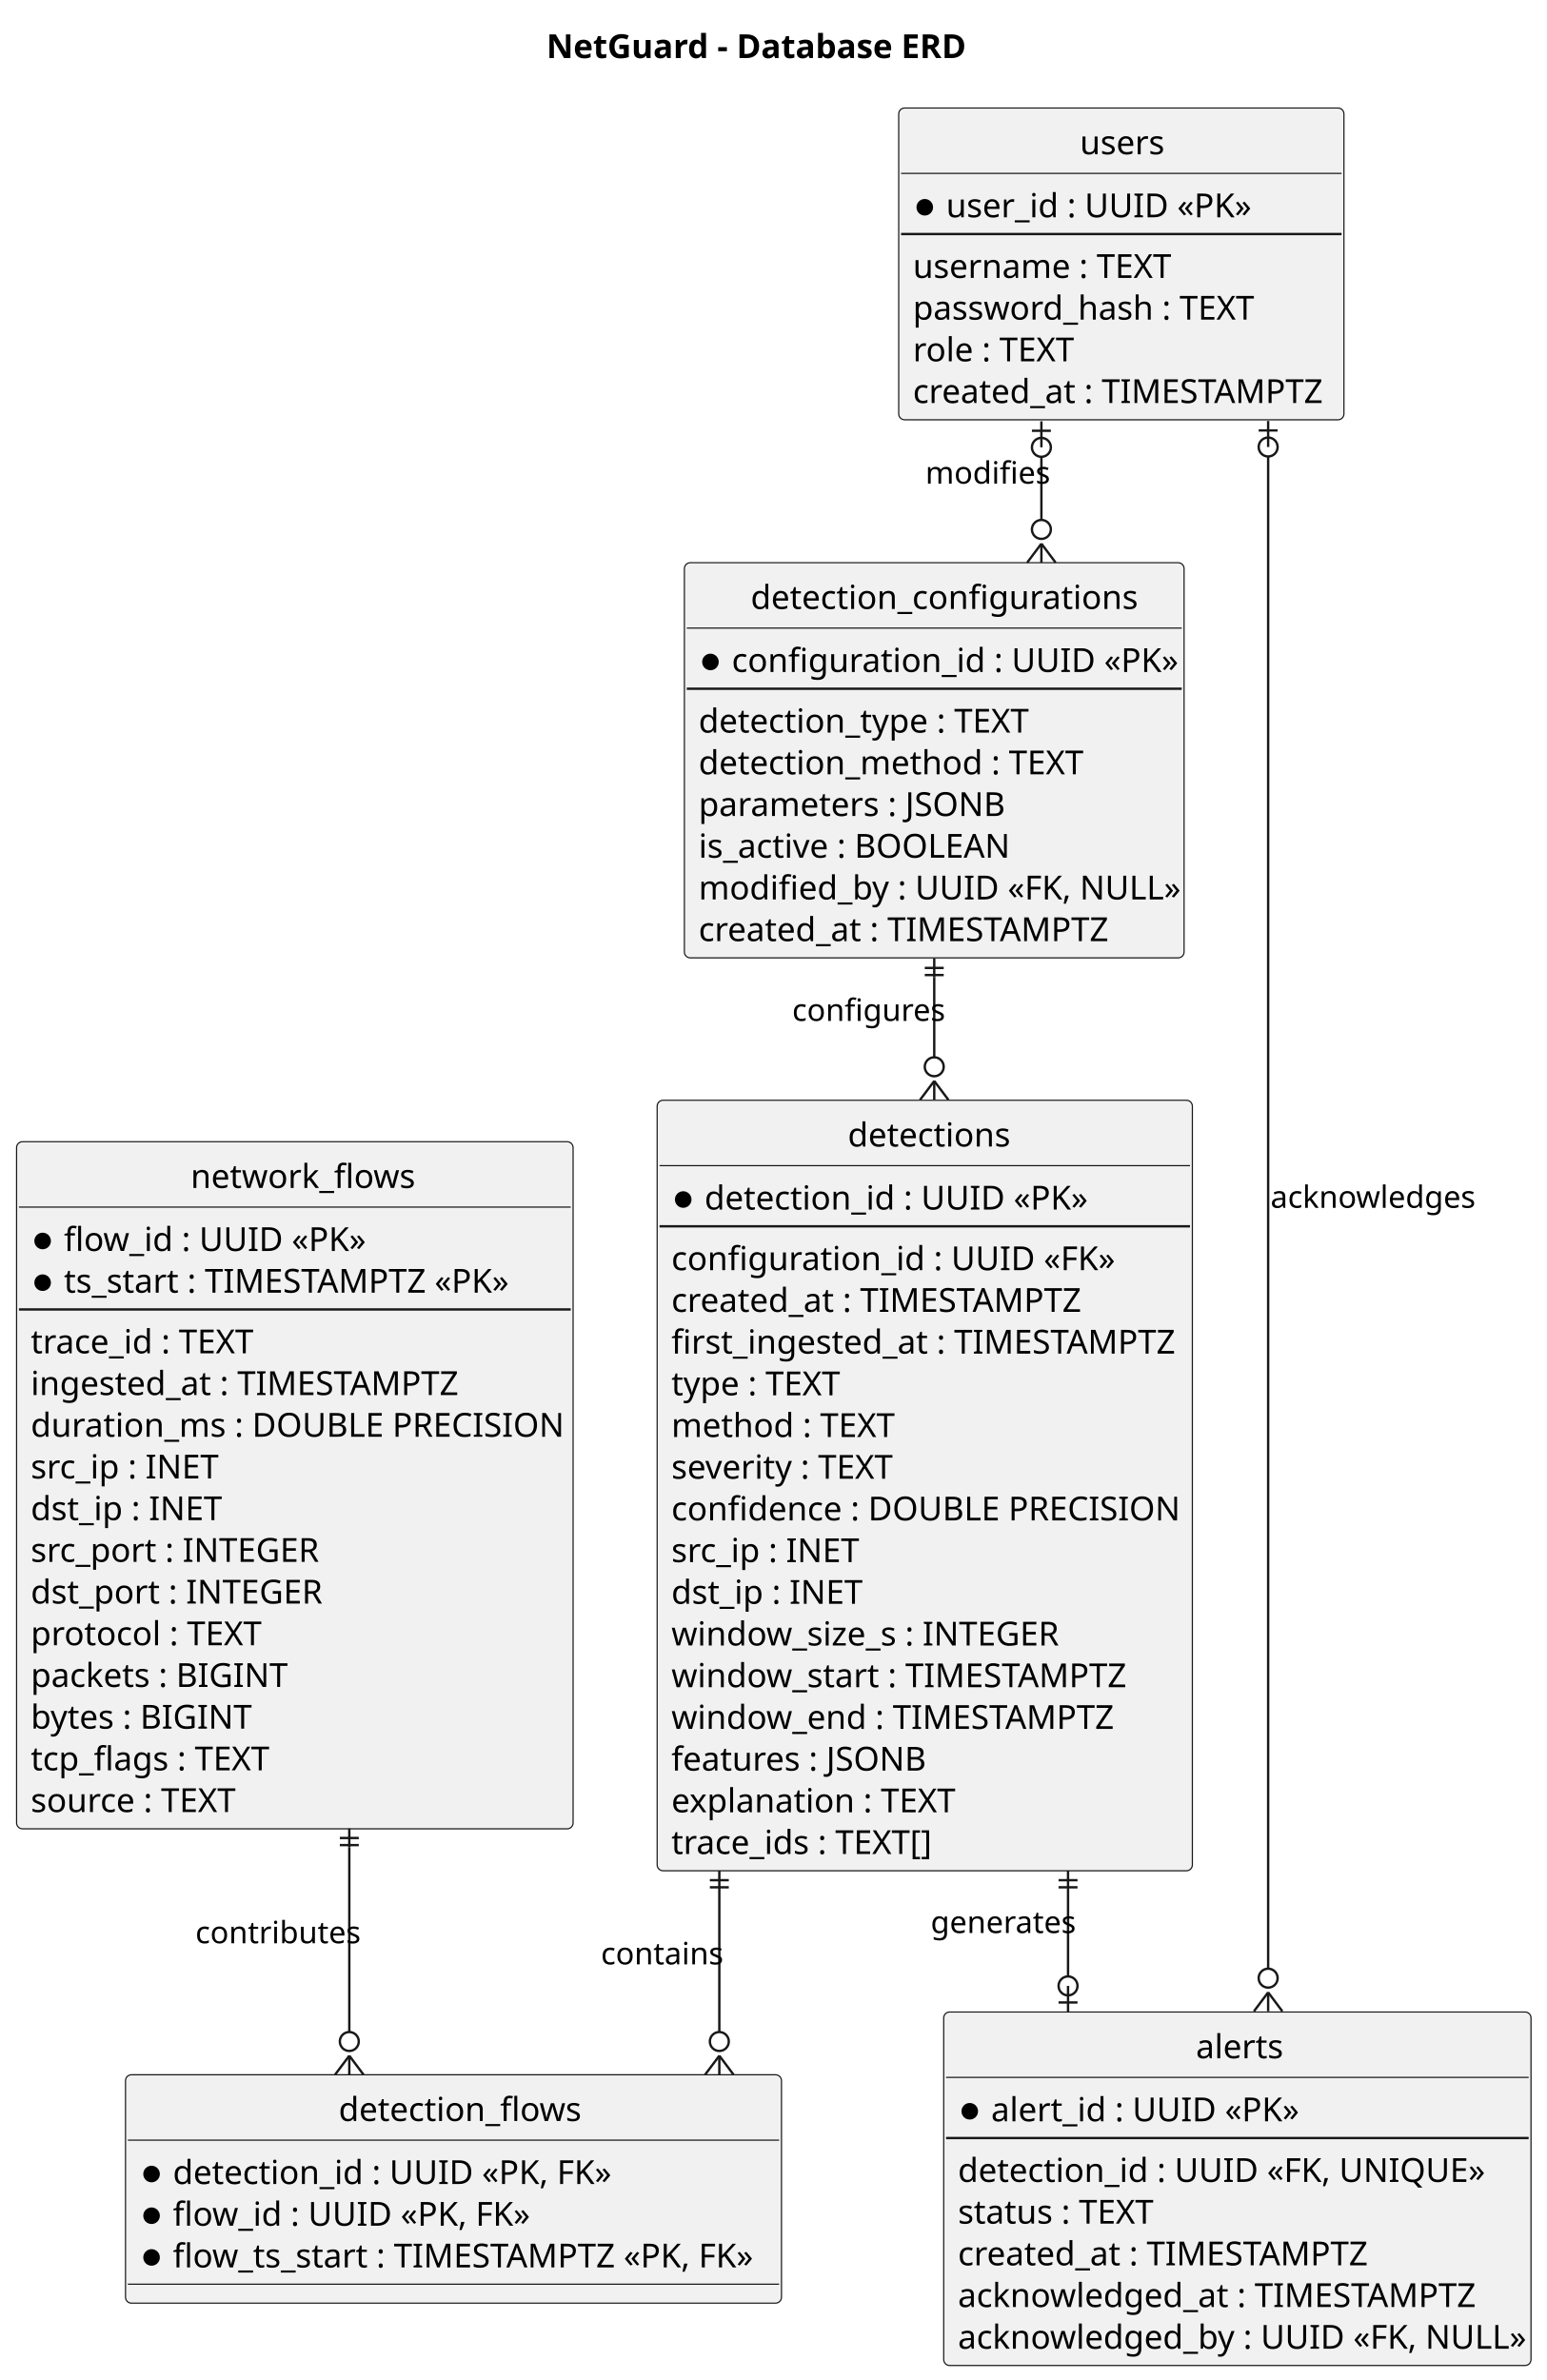
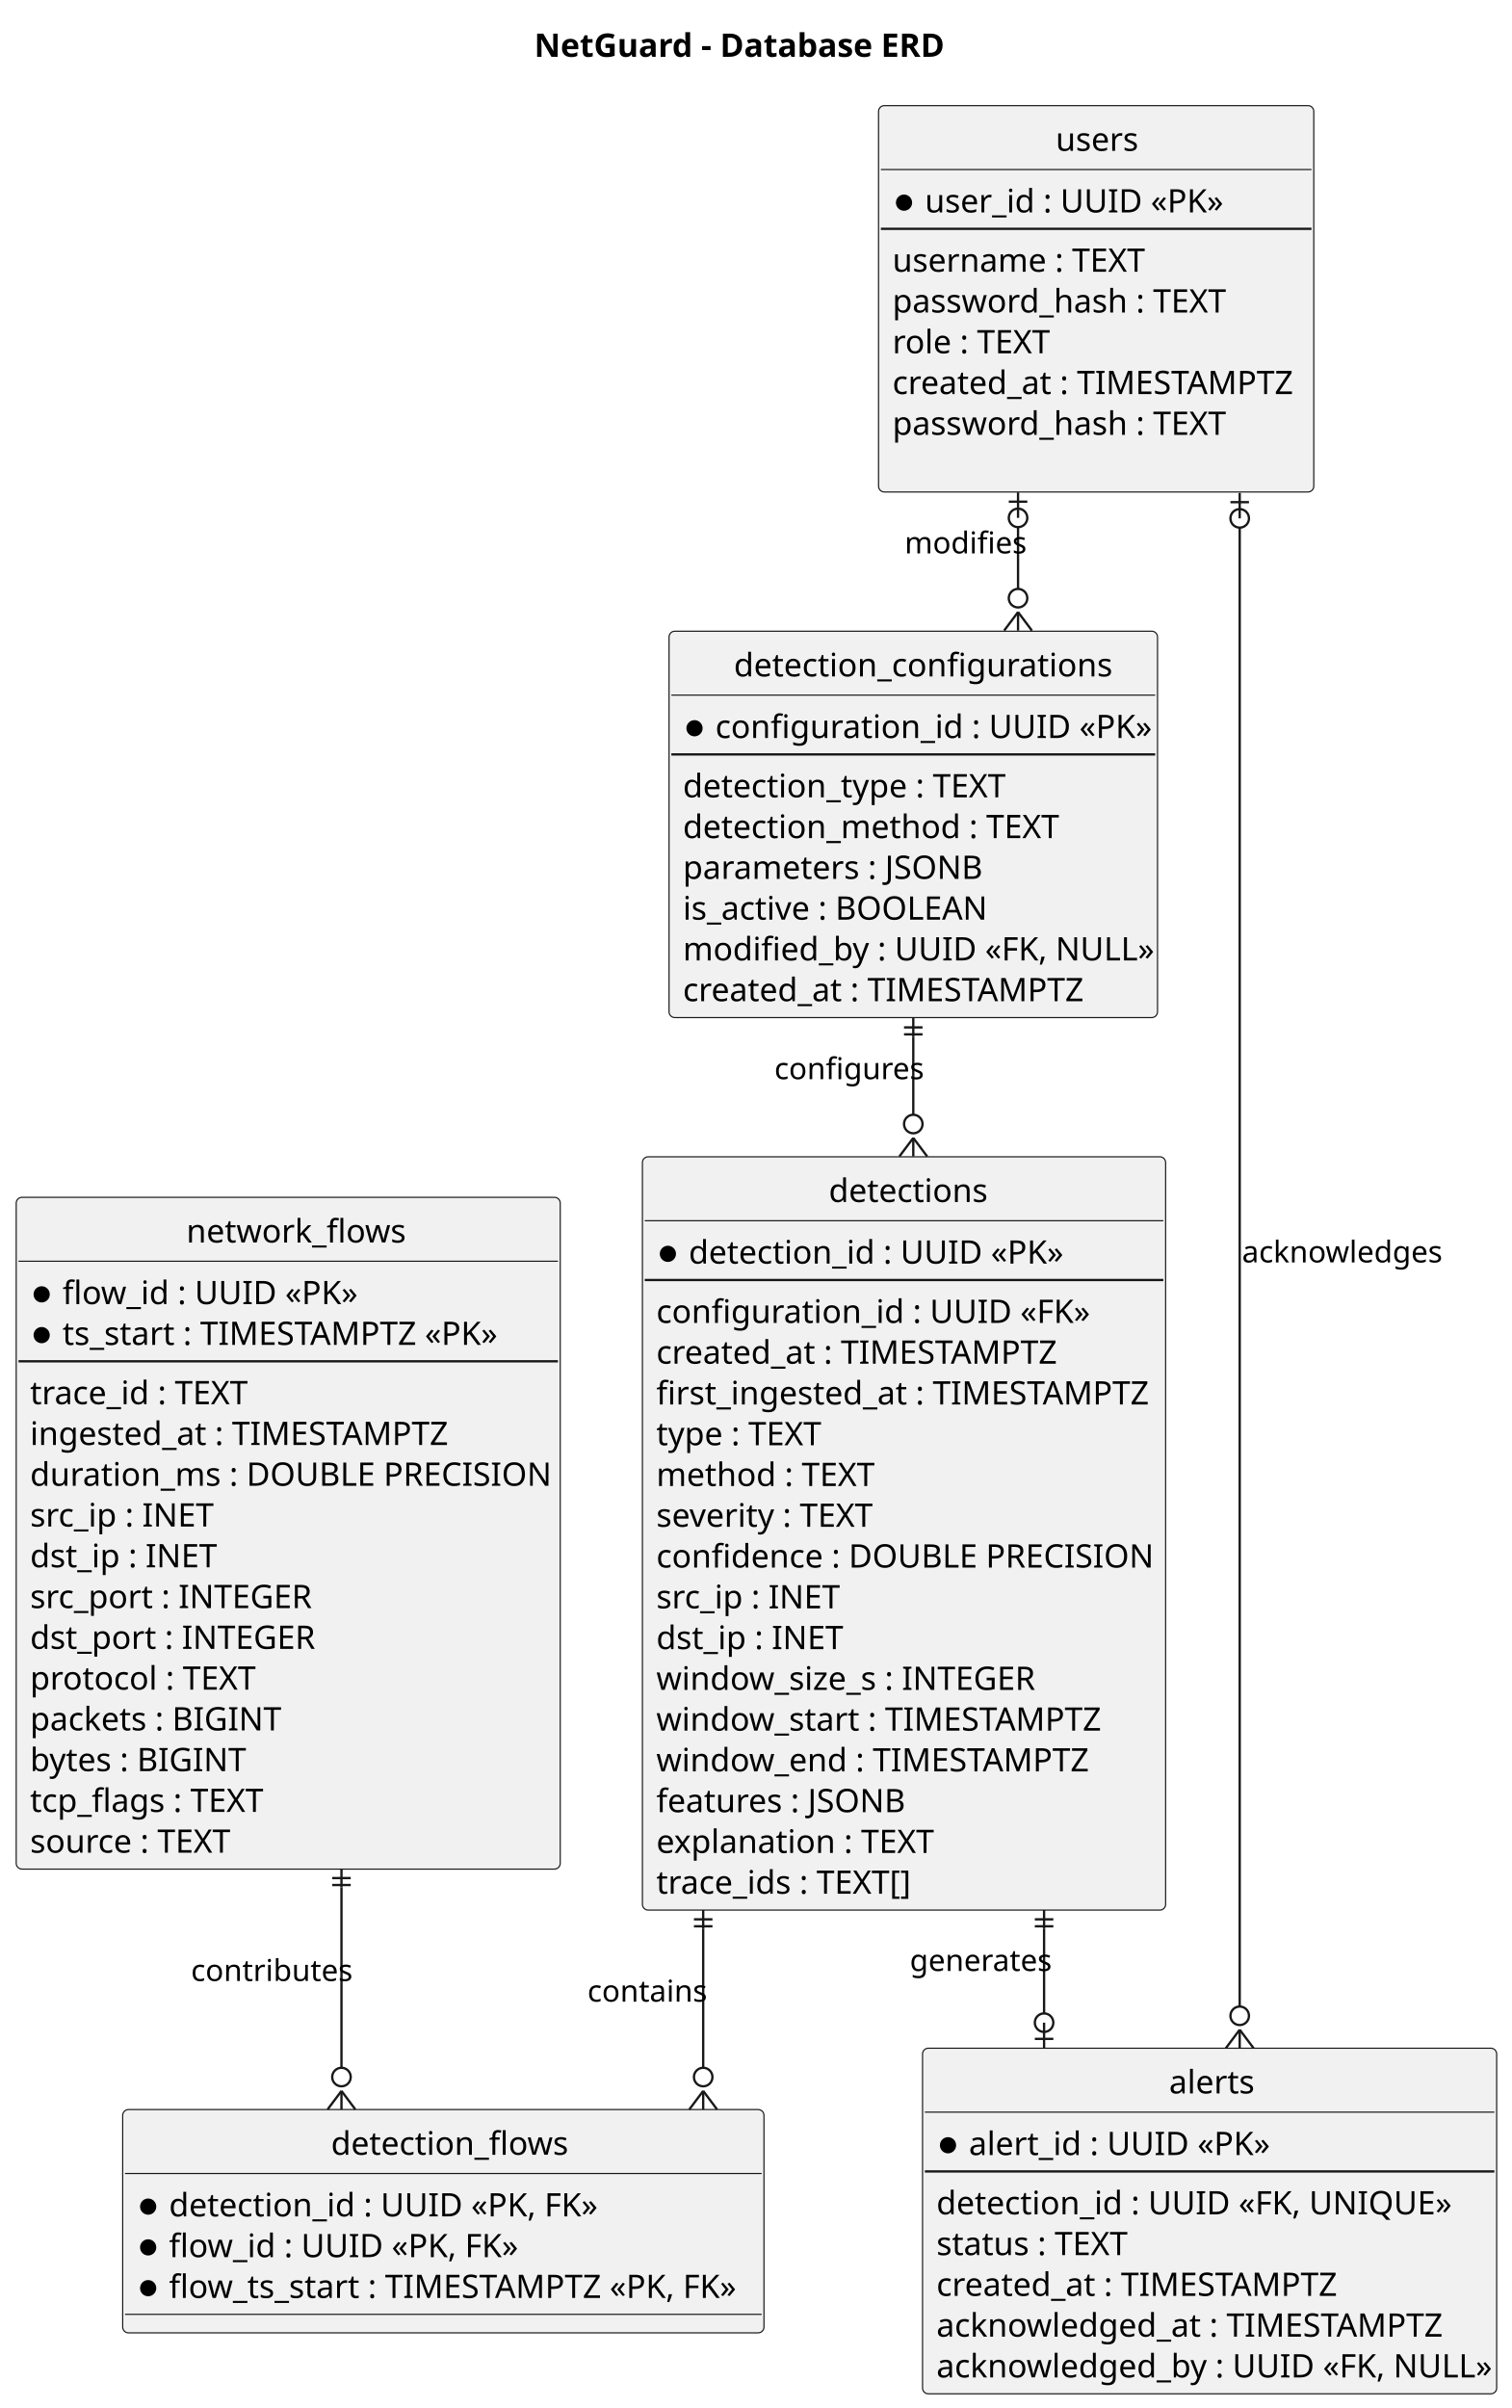
- <svg xmlns="http://www.w3.org/2000/svg" contentStyleType="text/css" height="1005px" preserveAspectRatio="none" style="width:653px;height:1005px;background:#FFFFFF;" version="1.1" viewBox="0 0 653 1005" width="653px" zoomAndPan="magnify">
+ <svg xmlns="http://www.w3.org/2000/svg" contentStyleType="text/css" height="1040px" preserveAspectRatio="none" style="width:653px;height:1040px;background:#FFFFFF;" version="1.1" viewBox="0 0 653 1040" width="653px" zoomAndPan="magnify">
  <defs />
  <g>
    <text fill="#000000" font-family="sans-serif" font-size="14" font-weight="bold" lengthAdjust="spacing" textLength="178" x="230.75" y="24.533">NetGuard - Database ERD</text>
    <g id="elem_Flow">
-       <rect codeLine="11" fill="#F1F1F1" height="290.141" id="Flow" rx="2.5" ry="2.5" style="stroke:#181818;stroke-width:0.5;" width="235" x="7" y="482.109" />
-       <text fill="#000000" font-family="sans-serif" font-size="14" lengthAdjust="spacing" textLength="88" x="80.5" y="501.643">network_flows</text>
-       <line style="stroke:#181818;stroke-width:0.5;" x1="8" x2="241" y1="509.719" y2="509.719" />
-       <ellipse cx="18" cy="524.023" fill="#000000" rx="3" ry="3" style="stroke:#000000;stroke-width:1.0;" />
-       <text fill="#000000" font-family="sans-serif" font-size="14" lengthAdjust="spacing" textLength="124" x="27" y="528.252">flow_id : UUID «PK»</text>
-       <ellipse cx="18" cy="541.633" fill="#000000" rx="3" ry="3" style="stroke:#000000;stroke-width:1.0;" />
-       <text fill="#000000" font-family="sans-serif" font-size="14" lengthAdjust="spacing" textLength="193" x="27" y="545.861">ts_start : TIMESTAMPTZ «PK»</text>
-       <line style="stroke:#181818;stroke-width:1.0;" x1="8" x2="241" y1="552.938" y2="552.938" />
-       <text fill="#000000" font-family="sans-serif" font-size="14" lengthAdjust="spacing" textLength="98" x="13" y="571.471">trace_id : TEXT</text>
-       <text fill="#000000" font-family="sans-serif" font-size="14" lengthAdjust="spacing" textLength="182" x="13" y="589.08">ingested_at : TIMESTAMPTZ</text>
-       <text fill="#000000" font-family="sans-serif" font-size="14" lengthAdjust="spacing" textLength="223" x="13" y="606.689">duration_ms : DOUBLE PRECISION</text>
-       <text fill="#000000" font-family="sans-serif" font-size="14" lengthAdjust="spacing" textLength="80" x="13" y="624.299">src_ip : INET</text>
-       <text fill="#000000" font-family="sans-serif" font-size="14" lengthAdjust="spacing" textLength="80" x="13" y="641.908">dst_ip : INET</text>
-       <text fill="#000000" font-family="sans-serif" font-size="14" lengthAdjust="spacing" textLength="124" x="13" y="659.518">src_port : INTEGER</text>
-       <text fill="#000000" font-family="sans-serif" font-size="14" lengthAdjust="spacing" textLength="124" x="13" y="677.127">dst_port : INTEGER</text>
-       <text fill="#000000" font-family="sans-serif" font-size="14" lengthAdjust="spacing" textLength="98" x="13" y="694.736">protocol : TEXT</text>
-       <text fill="#000000" font-family="sans-serif" font-size="14" lengthAdjust="spacing" textLength="105" x="13" y="712.346">packets : BIGINT</text>
-       <text fill="#000000" font-family="sans-serif" font-size="14" lengthAdjust="spacing" textLength="90" x="13" y="729.955">bytes : BIGINT</text>
-       <text fill="#000000" font-family="sans-serif" font-size="14" lengthAdjust="spacing" textLength="104" x="13" y="747.564">tcp_flags : TEXT</text>
-       <text fill="#000000" font-family="sans-serif" font-size="14" lengthAdjust="spacing" textLength="90" x="13" y="765.174">source : TEXT</text>
+       <rect codeLine="11" fill="#F1F1F1" height="290.141" id="Flow" rx="2.5" ry="2.5" style="stroke:#181818;stroke-width:0.5;" width="235" x="7" y="517.109" />
+       <text fill="#000000" font-family="sans-serif" font-size="14" lengthAdjust="spacing" textLength="88" x="80.5" y="536.643">network_flows</text>
+       <line style="stroke:#181818;stroke-width:0.5;" x1="8" x2="241" y1="544.719" y2="544.719" />
+       <ellipse cx="18" cy="559.023" fill="#000000" rx="3" ry="3" style="stroke:#000000;stroke-width:1.0;" />
+       <text fill="#000000" font-family="sans-serif" font-size="14" lengthAdjust="spacing" textLength="124" x="27" y="563.252">flow_id : UUID «PK»</text>
+       <ellipse cx="18" cy="576.633" fill="#000000" rx="3" ry="3" style="stroke:#000000;stroke-width:1.0;" />
+       <text fill="#000000" font-family="sans-serif" font-size="14" lengthAdjust="spacing" textLength="193" x="27" y="580.861">ts_start : TIMESTAMPTZ «PK»</text>
+       <line style="stroke:#181818;stroke-width:1.0;" x1="8" x2="241" y1="587.938" y2="587.938" />
+       <text fill="#000000" font-family="sans-serif" font-size="14" lengthAdjust="spacing" textLength="98" x="13" y="606.471">trace_id : TEXT</text>
+       <text fill="#000000" font-family="sans-serif" font-size="14" lengthAdjust="spacing" textLength="182" x="13" y="624.08">ingested_at : TIMESTAMPTZ</text>
+       <text fill="#000000" font-family="sans-serif" font-size="14" lengthAdjust="spacing" textLength="223" x="13" y="641.689">duration_ms : DOUBLE PRECISION</text>
+       <text fill="#000000" font-family="sans-serif" font-size="14" lengthAdjust="spacing" textLength="80" x="13" y="659.299">src_ip : INET</text>
+       <text fill="#000000" font-family="sans-serif" font-size="14" lengthAdjust="spacing" textLength="80" x="13" y="676.908">dst_ip : INET</text>
+       <text fill="#000000" font-family="sans-serif" font-size="14" lengthAdjust="spacing" textLength="124" x="13" y="694.518">src_port : INTEGER</text>
+       <text fill="#000000" font-family="sans-serif" font-size="14" lengthAdjust="spacing" textLength="124" x="13" y="712.127">dst_port : INTEGER</text>
+       <text fill="#000000" font-family="sans-serif" font-size="14" lengthAdjust="spacing" textLength="98" x="13" y="729.736">protocol : TEXT</text>
+       <text fill="#000000" font-family="sans-serif" font-size="14" lengthAdjust="spacing" textLength="105" x="13" y="747.346">packets : BIGINT</text>
+       <text fill="#000000" font-family="sans-serif" font-size="14" lengthAdjust="spacing" textLength="90" x="13" y="764.955">bytes : BIGINT</text>
+       <text fill="#000000" font-family="sans-serif" font-size="14" lengthAdjust="spacing" textLength="104" x="13" y="782.564">tcp_flags : TEXT</text>
+       <text fill="#000000" font-family="sans-serif" font-size="14" lengthAdjust="spacing" textLength="90" x="13" y="800.174">source : TEXT</text>
    </g>
    <g id="elem_DetectionFlow">
-       <rect codeLine="29" fill="#F1F1F1" height="96.438" id="DetectionFlow" rx="2.5" ry="2.5" style="stroke:#181818;stroke-width:0.5;" width="277" x="53" y="876.109" />
-       <text fill="#000000" font-family="sans-serif" font-size="14" lengthAdjust="spacing" textLength="97" x="143" y="895.643">detection_flows</text>
-       <line style="stroke:#181818;stroke-width:0.5;" x1="54" x2="329" y1="903.719" y2="903.719" />
-       <ellipse cx="64" cy="918.023" fill="#000000" rx="3" ry="3" style="stroke:#000000;stroke-width:1.0;" />
-       <text fill="#000000" font-family="sans-serif" font-size="14" lengthAdjust="spacing" textLength="184" x="73" y="922.252">detection_id : UUID «PK, FK»</text>
-       <ellipse cx="64" cy="935.633" fill="#000000" rx="3" ry="3" style="stroke:#000000;stroke-width:1.0;" />
-       <text fill="#000000" font-family="sans-serif" font-size="14" lengthAdjust="spacing" textLength="150" x="73" y="939.861">flow_id : UUID «PK, FK»</text>
-       <ellipse cx="64" cy="953.242" fill="#000000" rx="3" ry="3" style="stroke:#000000;stroke-width:1.0;" />
-       <text fill="#000000" font-family="sans-serif" font-size="14" lengthAdjust="spacing" textLength="251" x="73" y="957.471">flow_ts_start : TIMESTAMPTZ «PK, FK»</text>
-       <line style="stroke:#181818;stroke-width:0.5;" x1="54" x2="329" y1="964.547" y2="964.547" />
+       <rect codeLine="29" fill="#F1F1F1" height="96.438" id="DetectionFlow" rx="2.5" ry="2.5" style="stroke:#181818;stroke-width:0.5;" width="277" x="53" y="911.109" />
+       <text fill="#000000" font-family="sans-serif" font-size="14" lengthAdjust="spacing" textLength="97" x="143" y="930.643">detection_flows</text>
+       <line style="stroke:#181818;stroke-width:0.5;" x1="54" x2="329" y1="938.719" y2="938.719" />
+       <ellipse cx="64" cy="953.023" fill="#000000" rx="3" ry="3" style="stroke:#000000;stroke-width:1.0;" />
+       <text fill="#000000" font-family="sans-serif" font-size="14" lengthAdjust="spacing" textLength="184" x="73" y="957.252">detection_id : UUID «PK, FK»</text>
+       <ellipse cx="64" cy="970.633" fill="#000000" rx="3" ry="3" style="stroke:#000000;stroke-width:1.0;" />
+       <text fill="#000000" font-family="sans-serif" font-size="14" lengthAdjust="spacing" textLength="150" x="73" y="974.861">flow_id : UUID «PK, FK»</text>
+       <ellipse cx="64" cy="988.242" fill="#000000" rx="3" ry="3" style="stroke:#000000;stroke-width:1.0;" />
+       <text fill="#000000" font-family="sans-serif" font-size="14" lengthAdjust="spacing" textLength="251" x="73" y="992.471">flow_ts_start : TIMESTAMPTZ «PK, FK»</text>
+       <line style="stroke:#181818;stroke-width:0.5;" x1="54" x2="329" y1="999.547" y2="999.547" />
    </g>
    <g id="elem_Detection">
-       <rect codeLine="35" fill="#F1F1F1" height="325.359" id="Detection" rx="2.5" ry="2.5" style="stroke:#181818;stroke-width:0.5;" width="226" x="277.5" y="464.609" />
-       <text fill="#000000" font-family="sans-serif" font-size="14" lengthAdjust="spacing" textLength="65" x="358" y="484.143">detections</text>
-       <line style="stroke:#181818;stroke-width:0.5;" x1="278.5" x2="502.5" y1="492.219" y2="492.219" />
-       <ellipse cx="288.5" cy="506.523" fill="#000000" rx="3" ry="3" style="stroke:#000000;stroke-width:1.0;" />
-       <text fill="#000000" font-family="sans-serif" font-size="14" lengthAdjust="spacing" textLength="158" x="297.5" y="510.752">detection_id : UUID «PK»</text>
-       <line style="stroke:#181818;stroke-width:1.0;" x1="278.5" x2="502.5" y1="517.828" y2="517.828" />
-       <text fill="#000000" font-family="sans-serif" font-size="14" lengthAdjust="spacing" textLength="182" x="283.5" y="536.361">configuration_id : UUID «FK»</text>
-       <text fill="#000000" font-family="sans-serif" font-size="14" lengthAdjust="spacing" textLength="176" x="283.5" y="553.971">created_at : TIMESTAMPTZ</text>
-       <text fill="#000000" font-family="sans-serif" font-size="14" lengthAdjust="spacing" textLength="213" x="283.5" y="571.58">first_ingested_at : TIMESTAMPTZ</text>
-       <text fill="#000000" font-family="sans-serif" font-size="14" lengthAdjust="spacing" textLength="74" x="283.5" y="589.189">type : TEXT</text>
-       <text fill="#000000" font-family="sans-serif" font-size="14" lengthAdjust="spacing" textLength="94" x="283.5" y="606.799">method : TEXT</text>
-       <text fill="#000000" font-family="sans-serif" font-size="14" lengthAdjust="spacing" textLength="96" x="283.5" y="624.408">severity : TEXT</text>
-       <text fill="#000000" font-family="sans-serif" font-size="14" lengthAdjust="spacing" textLength="214" x="283.5" y="642.018">confidence : DOUBLE PRECISION</text>
-       <text fill="#000000" font-family="sans-serif" font-size="14" lengthAdjust="spacing" textLength="80" x="283.5" y="659.627">src_ip : INET</text>
-       <text fill="#000000" font-family="sans-serif" font-size="14" lengthAdjust="spacing" textLength="80" x="283.5" y="677.236">dst_ip : INET</text>
-       <text fill="#000000" font-family="sans-serif" font-size="14" lengthAdjust="spacing" textLength="164" x="283.5" y="694.846">window_size_s : INTEGER</text>
-       <text fill="#000000" font-family="sans-serif" font-size="14" lengthAdjust="spacing" textLength="189" x="283.5" y="712.455">window_start : TIMESTAMPTZ</text>
-       <text fill="#000000" font-family="sans-serif" font-size="14" lengthAdjust="spacing" textLength="185" x="283.5" y="730.064">window_end : TIMESTAMPTZ</text>
-       <text fill="#000000" font-family="sans-serif" font-size="14" lengthAdjust="spacing" textLength="108" x="283.5" y="747.674">features : JSONB</text>
-       <text fill="#000000" font-family="sans-serif" font-size="14" lengthAdjust="spacing" textLength="119" x="283.5" y="765.283">explanation : TEXT</text>
-       <text fill="#000000" font-family="sans-serif" font-size="14" lengthAdjust="spacing" textLength="113" x="283.5" y="782.893">trace_ids : TEXT[]</text>
+       <rect codeLine="35" fill="#F1F1F1" height="325.359" id="Detection" rx="2.5" ry="2.5" style="stroke:#181818;stroke-width:0.5;" width="226" x="277.5" y="499.609" />
+       <text fill="#000000" font-family="sans-serif" font-size="14" lengthAdjust="spacing" textLength="65" x="358" y="519.143">detections</text>
+       <line style="stroke:#181818;stroke-width:0.5;" x1="278.5" x2="502.5" y1="527.219" y2="527.219" />
+       <ellipse cx="288.5" cy="541.523" fill="#000000" rx="3" ry="3" style="stroke:#000000;stroke-width:1.0;" />
+       <text fill="#000000" font-family="sans-serif" font-size="14" lengthAdjust="spacing" textLength="158" x="297.5" y="545.752">detection_id : UUID «PK»</text>
+       <line style="stroke:#181818;stroke-width:1.0;" x1="278.5" x2="502.5" y1="552.828" y2="552.828" />
+       <text fill="#000000" font-family="sans-serif" font-size="14" lengthAdjust="spacing" textLength="182" x="283.5" y="571.361">configuration_id : UUID «FK»</text>
+       <text fill="#000000" font-family="sans-serif" font-size="14" lengthAdjust="spacing" textLength="176" x="283.5" y="588.971">created_at : TIMESTAMPTZ</text>
+       <text fill="#000000" font-family="sans-serif" font-size="14" lengthAdjust="spacing" textLength="213" x="283.5" y="606.58">first_ingested_at : TIMESTAMPTZ</text>
+       <text fill="#000000" font-family="sans-serif" font-size="14" lengthAdjust="spacing" textLength="74" x="283.5" y="624.189">type : TEXT</text>
+       <text fill="#000000" font-family="sans-serif" font-size="14" lengthAdjust="spacing" textLength="94" x="283.5" y="641.799">method : TEXT</text>
+       <text fill="#000000" font-family="sans-serif" font-size="14" lengthAdjust="spacing" textLength="96" x="283.5" y="659.408">severity : TEXT</text>
+       <text fill="#000000" font-family="sans-serif" font-size="14" lengthAdjust="spacing" textLength="214" x="283.5" y="677.018">confidence : DOUBLE PRECISION</text>
+       <text fill="#000000" font-family="sans-serif" font-size="14" lengthAdjust="spacing" textLength="80" x="283.5" y="694.627">src_ip : INET</text>
+       <text fill="#000000" font-family="sans-serif" font-size="14" lengthAdjust="spacing" textLength="80" x="283.5" y="712.236">dst_ip : INET</text>
+       <text fill="#000000" font-family="sans-serif" font-size="14" lengthAdjust="spacing" textLength="164" x="283.5" y="729.846">window_size_s : INTEGER</text>
+       <text fill="#000000" font-family="sans-serif" font-size="14" lengthAdjust="spacing" textLength="189" x="283.5" y="747.455">window_start : TIMESTAMPTZ</text>
+       <text fill="#000000" font-family="sans-serif" font-size="14" lengthAdjust="spacing" textLength="185" x="283.5" y="765.064">window_end : TIMESTAMPTZ</text>
+       <text fill="#000000" font-family="sans-serif" font-size="14" lengthAdjust="spacing" textLength="108" x="283.5" y="782.674">features : JSONB</text>
+       <text fill="#000000" font-family="sans-serif" font-size="14" lengthAdjust="spacing" textLength="119" x="283.5" y="800.283">explanation : TEXT</text>
+       <text fill="#000000" font-family="sans-serif" font-size="14" lengthAdjust="spacing" textLength="113" x="283.5" y="817.893">trace_ids : TEXT[]</text>
    </g>
    <g id="elem_Alert">
-       <rect codeLine="55" fill="#F1F1F1" height="149.266" id="Alert" rx="2.5" ry="2.5" style="stroke:#181818;stroke-width:0.5;" width="248" x="398.5" y="849.609" />
-       <text fill="#000000" font-family="sans-serif" font-size="14" lengthAdjust="spacing" textLength="35" x="505" y="869.143">alerts</text>
-       <line style="stroke:#181818;stroke-width:0.5;" x1="399.5" x2="645.5" y1="877.219" y2="877.219" />
-       <ellipse cx="409.5" cy="891.523" fill="#000000" rx="3" ry="3" style="stroke:#000000;stroke-width:1.0;" />
-       <text fill="#000000" font-family="sans-serif" font-size="14" lengthAdjust="spacing" textLength="128" x="418.5" y="895.752">alert_id : UUID «PK»</text>
-       <line style="stroke:#181818;stroke-width:1.0;" x1="399.5" x2="645.5" y1="902.828" y2="902.828" />
-       <text fill="#000000" font-family="sans-serif" font-size="14" lengthAdjust="spacing" textLength="216" x="404.5" y="921.361">detection_id : UUID «FK, UNIQUE»</text>
-       <text fill="#000000" font-family="sans-serif" font-size="14" lengthAdjust="spacing" textLength="85" x="404.5" y="938.971">status : TEXT</text>
-       <text fill="#000000" font-family="sans-serif" font-size="14" lengthAdjust="spacing" textLength="176" x="404.5" y="956.58">created_at : TIMESTAMPTZ</text>
-       <text fill="#000000" font-family="sans-serif" font-size="14" lengthAdjust="spacing" textLength="218" x="404.5" y="974.189">acknowledged_at : TIMESTAMPTZ</text>
-       <text fill="#000000" font-family="sans-serif" font-size="14" lengthAdjust="spacing" textLength="236" x="404.5" y="991.799">acknowledged_by : UUID «FK, NULL»</text>
+       <rect codeLine="55" fill="#F1F1F1" height="149.266" id="Alert" rx="2.5" ry="2.5" style="stroke:#181818;stroke-width:0.5;" width="248" x="398.5" y="884.609" />
+       <text fill="#000000" font-family="sans-serif" font-size="14" lengthAdjust="spacing" textLength="35" x="505" y="904.143">alerts</text>
+       <line style="stroke:#181818;stroke-width:0.5;" x1="399.5" x2="645.5" y1="912.219" y2="912.219" />
+       <ellipse cx="409.5" cy="926.523" fill="#000000" rx="3" ry="3" style="stroke:#000000;stroke-width:1.0;" />
+       <text fill="#000000" font-family="sans-serif" font-size="14" lengthAdjust="spacing" textLength="128" x="418.5" y="930.752">alert_id : UUID «PK»</text>
+       <line style="stroke:#181818;stroke-width:1.0;" x1="399.5" x2="645.5" y1="937.828" y2="937.828" />
+       <text fill="#000000" font-family="sans-serif" font-size="14" lengthAdjust="spacing" textLength="216" x="404.5" y="956.361">detection_id : UUID «FK, UNIQUE»</text>
+       <text fill="#000000" font-family="sans-serif" font-size="14" lengthAdjust="spacing" textLength="85" x="404.5" y="973.971">status : TEXT</text>
+       <text fill="#000000" font-family="sans-serif" font-size="14" lengthAdjust="spacing" textLength="176" x="404.5" y="991.58">created_at : TIMESTAMPTZ</text>
+       <text fill="#000000" font-family="sans-serif" font-size="14" lengthAdjust="spacing" textLength="218" x="404.5" y="1009.189">acknowledged_at : TIMESTAMPTZ</text>
+       <text fill="#000000" font-family="sans-serif" font-size="14" lengthAdjust="spacing" textLength="236" x="404.5" y="1026.799">acknowledged_by : UUID «FK, NULL»</text>
    </g>
    <g id="elem_Config">
-       <rect codeLine="65" fill="#F1F1F1" height="166.875" id="Config" rx="2.5" ry="2.5" style="stroke:#181818;stroke-width:0.5;" width="211" x="289" y="237.609" />
-       <text fill="#000000" font-family="sans-serif" font-size="14" lengthAdjust="spacing" textLength="155" x="317" y="257.143">detection_configurations</text>
-       <line style="stroke:#181818;stroke-width:0.5;" x1="290" x2="499" y1="265.219" y2="265.219" />
-       <ellipse cx="300" cy="279.523" fill="#000000" rx="3" ry="3" style="stroke:#000000;stroke-width:1.0;" />
-       <text fill="#000000" font-family="sans-serif" font-size="14" lengthAdjust="spacing" textLength="182" x="309" y="283.752">configuration_id : UUID «PK»</text>
-       <line style="stroke:#181818;stroke-width:1.0;" x1="290" x2="499" y1="290.828" y2="290.828" />
-       <text fill="#000000" font-family="sans-serif" font-size="14" lengthAdjust="spacing" textLength="140" x="295" y="309.361">detection_type : TEXT</text>
-       <text fill="#000000" font-family="sans-serif" font-size="14" lengthAdjust="spacing" textLength="160" x="295" y="326.971">detection_method : TEXT</text>
-       <text fill="#000000" font-family="sans-serif" font-size="14" lengthAdjust="spacing" textLength="128" x="295" y="344.58">parameters : JSONB</text>
-       <text fill="#000000" font-family="sans-serif" font-size="14" lengthAdjust="spacing" textLength="133" x="295" y="362.19">is_active : BOOLEAN</text>
-       <text fill="#000000" font-family="sans-serif" font-size="14" lengthAdjust="spacing" textLength="199" x="295" y="379.799">modified_by : UUID «FK, NULL»</text>
-       <text fill="#000000" font-family="sans-serif" font-size="14" lengthAdjust="spacing" textLength="176" x="295" y="397.408">created_at : TIMESTAMPTZ</text>
+       <rect codeLine="65" fill="#F1F1F1" height="166.875" id="Config" rx="2.5" ry="2.5" style="stroke:#181818;stroke-width:0.5;" width="211" x="289" y="272.609" />
+       <text fill="#000000" font-family="sans-serif" font-size="14" lengthAdjust="spacing" textLength="155" x="317" y="292.143">detection_configurations</text>
+       <line style="stroke:#181818;stroke-width:0.5;" x1="290" x2="499" y1="300.219" y2="300.219" />
+       <ellipse cx="300" cy="314.523" fill="#000000" rx="3" ry="3" style="stroke:#000000;stroke-width:1.0;" />
+       <text fill="#000000" font-family="sans-serif" font-size="14" lengthAdjust="spacing" textLength="182" x="309" y="318.752">configuration_id : UUID «PK»</text>
+       <line style="stroke:#181818;stroke-width:1.0;" x1="290" x2="499" y1="325.828" y2="325.828" />
+       <text fill="#000000" font-family="sans-serif" font-size="14" lengthAdjust="spacing" textLength="140" x="295" y="344.361">detection_type : TEXT</text>
+       <text fill="#000000" font-family="sans-serif" font-size="14" lengthAdjust="spacing" textLength="160" x="295" y="361.971">detection_method : TEXT</text>
+       <text fill="#000000" font-family="sans-serif" font-size="14" lengthAdjust="spacing" textLength="128" x="295" y="379.58">parameters : JSONB</text>
+       <text fill="#000000" font-family="sans-serif" font-size="14" lengthAdjust="spacing" textLength="133" x="295" y="397.19">is_active : BOOLEAN</text>
+       <text fill="#000000" font-family="sans-serif" font-size="14" lengthAdjust="spacing" textLength="199" x="295" y="414.799">modified_by : UUID «FK, NULL»</text>
+       <text fill="#000000" font-family="sans-serif" font-size="14" lengthAdjust="spacing" textLength="176" x="295" y="432.408">created_at : TIMESTAMPTZ</text>
    </g>
    <g id="elem_User">
-       <rect codeLine="76" fill="#F1F1F1" height="131.656" id="User" rx="2.5" ry="2.5" style="stroke:#181818;stroke-width:0.5;" width="188" x="379.5" y="45.609" />
+       <rect codeLine="76" fill="#F1F1F1" height="166.875" id="User" rx="2.5" ry="2.5" style="stroke:#181818;stroke-width:0.5;" width="188" x="379.5" y="45.609" />
      <text fill="#000000" font-family="sans-serif" font-size="14" lengthAdjust="spacing" textLength="35" x="456" y="65.143">users</text>
      <line style="stroke:#181818;stroke-width:0.5;" x1="380.5" x2="566.5" y1="73.219" y2="73.219" />
      <ellipse cx="390.5" cy="87.523" fill="#000000" rx="3" ry="3" style="stroke:#000000;stroke-width:1.0;" />
      <text fill="#000000" font-family="sans-serif" font-size="14" lengthAdjust="spacing" textLength="128" x="399.5" y="91.752">user_id : UUID «PK»</text>
      <line style="stroke:#181818;stroke-width:1.0;" x1="380.5" x2="566.5" y1="98.828" y2="98.828" />
      <text fill="#000000" font-family="sans-serif" font-size="14" lengthAdjust="spacing" textLength="110" x="385.5" y="117.361">username : TEXT</text>
      <text fill="#000000" font-family="sans-serif" font-size="14" lengthAdjust="spacing" textLength="146" x="385.5" y="134.971">password_hash : TEXT</text>
      <text fill="#000000" font-family="sans-serif" font-size="14" lengthAdjust="spacing" textLength="71" x="385.5" y="152.58">role : TEXT</text>
      <text fill="#000000" font-family="sans-serif" font-size="14" lengthAdjust="spacing" textLength="176" x="385.5" y="170.19">created_at : TIMESTAMPTZ</text>
+       <text fill="#000000" font-family="sans-serif" font-size="14" lengthAdjust="spacing" textLength="146" x="385.5" y="187.799">password_hash : TEXT</text>
+       <text fill="#000000" font-family="sans-serif" font-size="14" lengthAdjust="spacing" textLength="4" x="385.5" y="205.408"> </text>
    </g>
    <g id="link_Flow_DetectionFlow">
-       <path codeLine="85" d="M147.5,780.129 C147.5,817.679 147.5,829.519 147.5,858.059 " fill="none" id="Flow-DetectionFlow" style="stroke:#181818;stroke-width:1.0;" />
-       <line style="stroke:#181818;stroke-width:1.0;" x1="143.5" x2="151.5" y1="776.129" y2="776.129" />
-       <line style="stroke:#181818;stroke-width:1.0;" x1="143.5" x2="151.5" y1="779.129" y2="779.129" />
-       <line style="stroke:#181818;stroke-width:1.0;" x1="147.5" x2="147.5" y1="780.129" y2="772.129" />
-       <line style="stroke:#181818;stroke-width:1.0;" x1="147.5" x2="153.5" y1="868.059" y2="876.059" />
-       <line style="stroke:#181818;stroke-width:1.0;" x1="147.5" x2="141.5" y1="868.059" y2="876.059" />
-       <line style="stroke:#181818;stroke-width:1.0;" x1="147.5" x2="147.5" y1="868.059" y2="876.059" />
-       <ellipse cx="147.5" cy="862.059" fill="none" rx="4" ry="4" style="stroke:#181818;stroke-width:1.0;" />
-       <text fill="#000000" font-family="sans-serif" font-size="13" lengthAdjust="spacing" textLength="64" x="82.5" y="820.585">contributes</text>
+       <path codeLine="87" d="M147.5,815.129 C147.5,852.679 147.5,864.519 147.5,893.059 " fill="none" id="Flow-DetectionFlow" style="stroke:#181818;stroke-width:1.0;" />
+       <line style="stroke:#181818;stroke-width:1.0;" x1="143.5" x2="151.5" y1="811.129" y2="811.129" />
+       <line style="stroke:#181818;stroke-width:1.0;" x1="143.5" x2="151.5" y1="814.129" y2="814.129" />
+       <line style="stroke:#181818;stroke-width:1.0;" x1="147.5" x2="147.5" y1="815.129" y2="807.129" />
+       <line style="stroke:#181818;stroke-width:1.0;" x1="147.5" x2="153.5" y1="903.059" y2="911.059" />
+       <line style="stroke:#181818;stroke-width:1.0;" x1="147.5" x2="141.5" y1="903.059" y2="911.059" />
+       <line style="stroke:#181818;stroke-width:1.0;" x1="147.5" x2="147.5" y1="903.059" y2="911.059" />
+       <ellipse cx="147.5" cy="897.059" fill="none" rx="4" ry="4" style="stroke:#181818;stroke-width:1.0;" />
+       <text fill="#000000" font-family="sans-serif" font-size="13" lengthAdjust="spacing" textLength="64" x="82.5" y="855.585">contributes</text>
    </g>
    <g id="link_Detection_DetectionFlow">
-       <path codeLine="86" d="M303.75,797.949 C303.75,829.429 303.75,834.039 303.75,858.059 " fill="none" id="Detection-DetectionFlow" style="stroke:#181818;stroke-width:1.0;" />
-       <line style="stroke:#181818;stroke-width:1.0;" x1="299.75" x2="307.75" y1="793.949" y2="793.949" />
-       <line style="stroke:#181818;stroke-width:1.0;" x1="299.75" x2="307.75" y1="796.949" y2="796.949" />
-       <line style="stroke:#181818;stroke-width:1.0;" x1="303.75" x2="303.75" y1="797.949" y2="789.949" />
-       <line style="stroke:#181818;stroke-width:1.0;" x1="303.75" x2="309.75" y1="868.059" y2="876.059" />
-       <line style="stroke:#181818;stroke-width:1.0;" x1="303.75" x2="297.75" y1="868.059" y2="876.059" />
-       <line style="stroke:#181818;stroke-width:1.0;" x1="303.75" x2="303.75" y1="868.059" y2="876.059" />
-       <ellipse cx="303.75" cy="862.059" fill="none" rx="4" ry="4" style="stroke:#181818;stroke-width:1.0;" />
-       <text fill="#000000" font-family="sans-serif" font-size="13" lengthAdjust="spacing" textLength="49" x="253.75" y="829.495">contains</text>
+       <path codeLine="88" d="M303.75,832.949 C303.75,864.429 303.75,869.039 303.75,893.059 " fill="none" id="Detection-DetectionFlow" style="stroke:#181818;stroke-width:1.0;" />
+       <line style="stroke:#181818;stroke-width:1.0;" x1="299.75" x2="307.75" y1="828.949" y2="828.949" />
+       <line style="stroke:#181818;stroke-width:1.0;" x1="299.75" x2="307.75" y1="831.949" y2="831.949" />
+       <line style="stroke:#181818;stroke-width:1.0;" x1="303.75" x2="303.75" y1="832.949" y2="824.949" />
+       <line style="stroke:#181818;stroke-width:1.0;" x1="303.75" x2="309.75" y1="903.059" y2="911.059" />
+       <line style="stroke:#181818;stroke-width:1.0;" x1="303.75" x2="297.75" y1="903.059" y2="911.059" />
+       <line style="stroke:#181818;stroke-width:1.0;" x1="303.75" x2="303.75" y1="903.059" y2="911.059" />
+       <ellipse cx="303.75" cy="897.059" fill="none" rx="4" ry="4" style="stroke:#181818;stroke-width:1.0;" />
+       <text fill="#000000" font-family="sans-serif" font-size="13" lengthAdjust="spacing" textLength="49" x="253.75" y="864.495">contains</text>
    </g>
    <g id="link_Config_Detection">
-       <path codeLine="88" d="M394.5,412.729 C394.5,431.389 394.5,425.809 394.5,446.459 " fill="none" id="Config-Detection" style="stroke:#181818;stroke-width:1.0;" />
-       <line style="stroke:#181818;stroke-width:1.0;" x1="390.5" x2="398.5" y1="408.729" y2="408.729" />
-       <line style="stroke:#181818;stroke-width:1.0;" x1="390.5" x2="398.5" y1="411.729" y2="411.729" />
-       <line style="stroke:#181818;stroke-width:1.0;" x1="394.5" x2="394.5" y1="412.729" y2="404.729" />
-       <line style="stroke:#181818;stroke-width:1.0;" x1="394.5" x2="400.5" y1="456.459" y2="464.459" />
-       <line style="stroke:#181818;stroke-width:1.0;" x1="394.5" x2="388.5" y1="456.459" y2="464.459" />
-       <line style="stroke:#181818;stroke-width:1.0;" x1="394.5" x2="394.5" y1="456.459" y2="464.459" />
-       <ellipse cx="394.5" cy="450.459" fill="none" rx="4" ry="4" style="stroke:#181818;stroke-width:1.0;" />
-       <text fill="#000000" font-family="sans-serif" font-size="13" lengthAdjust="spacing" textLength="59" x="334.5" y="431.094">configures</text>
+       <path codeLine="90" d="M394.5,447.729 C394.5,466.389 394.5,460.809 394.5,481.459 " fill="none" id="Config-Detection" style="stroke:#181818;stroke-width:1.0;" />
+       <line style="stroke:#181818;stroke-width:1.0;" x1="390.5" x2="398.5" y1="443.729" y2="443.729" />
+       <line style="stroke:#181818;stroke-width:1.0;" x1="390.5" x2="398.5" y1="446.729" y2="446.729" />
+       <line style="stroke:#181818;stroke-width:1.0;" x1="394.5" x2="394.5" y1="447.729" y2="439.729" />
+       <line style="stroke:#181818;stroke-width:1.0;" x1="394.5" x2="400.5" y1="491.459" y2="499.459" />
+       <line style="stroke:#181818;stroke-width:1.0;" x1="394.5" x2="388.5" y1="491.459" y2="499.459" />
+       <line style="stroke:#181818;stroke-width:1.0;" x1="394.5" x2="394.5" y1="491.459" y2="499.459" />
+       <ellipse cx="394.5" cy="485.459" fill="none" rx="4" ry="4" style="stroke:#181818;stroke-width:1.0;" />
+       <text fill="#000000" font-family="sans-serif" font-size="13" lengthAdjust="spacing" textLength="59" x="334.5" y="466.094">configures</text>
    </g>
    <g id="link_Detection_Alert">
-       <path codeLine="89" d="M451,797.949 C451,818.749 451,816.179 451,834.579 " fill="none" id="Detection-Alert" style="stroke:#181818;stroke-width:1.0;" />
-       <line style="stroke:#181818;stroke-width:1.0;" x1="447" x2="455" y1="793.949" y2="793.949" />
-       <line style="stroke:#181818;stroke-width:1.0;" x1="447" x2="455" y1="796.949" y2="796.949" />
-       <line style="stroke:#181818;stroke-width:1.0;" x1="451" x2="451" y1="797.949" y2="789.949" />
-       <line style="stroke:#181818;stroke-width:1.0;" x1="451" x2="451" y1="838.579" y2="849.579" />
-       <ellipse cx="451" cy="838.579" fill="none" rx="4" ry="4" style="stroke:#181818;stroke-width:1.0;" />
-       <line style="stroke:#181818;stroke-width:1.0;" x1="455" x2="447" y1="845.579" y2="845.579" />
-       <text fill="#000000" font-family="sans-serif" font-size="13" lengthAdjust="spacing" textLength="57" x="393" y="816.255">generates</text>
+       <path codeLine="91" d="M451,832.949 C451,853.749 451,851.179 451,869.579 " fill="none" id="Detection-Alert" style="stroke:#181818;stroke-width:1.0;" />
+       <line style="stroke:#181818;stroke-width:1.0;" x1="447" x2="455" y1="828.949" y2="828.949" />
+       <line style="stroke:#181818;stroke-width:1.0;" x1="447" x2="455" y1="831.949" y2="831.949" />
+       <line style="stroke:#181818;stroke-width:1.0;" x1="451" x2="451" y1="832.949" y2="824.949" />
+       <line style="stroke:#181818;stroke-width:1.0;" x1="451" x2="451" y1="873.579" y2="884.579" />
+       <ellipse cx="451" cy="873.579" fill="none" rx="4" ry="4" style="stroke:#181818;stroke-width:1.0;" />
+       <line style="stroke:#181818;stroke-width:1.0;" x1="455" x2="447" y1="880.579" y2="880.579" />
+       <text fill="#000000" font-family="sans-serif" font-size="13" lengthAdjust="spacing" textLength="57" x="393" y="851.255">generates</text>
    </g>
    <g id="link_User_Alert">
-       <path codeLine="90" d="M535.5,192.759 C535.5,342.509 535.5,673.669 535.5,831.309 " fill="none" id="User-Alert" style="stroke:#181818;stroke-width:1.0;" />
-       <line style="stroke:#181818;stroke-width:1.0;" x1="535.5" x2="535.5" y1="188.759" y2="177.759" />
-       <ellipse cx="535.5" cy="188.759" fill="none" rx="4" ry="4" style="stroke:#181818;stroke-width:1.0;" />
-       <line style="stroke:#181818;stroke-width:1.0;" x1="531.5" x2="539.5" y1="181.759" y2="181.759" />
-       <line style="stroke:#181818;stroke-width:1.0;" x1="535.5" x2="541.5" y1="841.309" y2="849.309" />
-       <line style="stroke:#181818;stroke-width:1.0;" x1="535.5" x2="529.5" y1="841.309" y2="849.309" />
-       <line style="stroke:#181818;stroke-width:1.0;" x1="535.5" x2="535.5" y1="841.309" y2="849.309" />
-       <ellipse cx="535.5" cy="835.309" fill="none" rx="4" ry="4" style="stroke:#181818;stroke-width:1.0;" />
-       <text fill="#000000" font-family="sans-serif" font-size="13" lengthAdjust="spacing" textLength="82" x="536.5" y="510.024">acknowledges</text>
+       <path codeLine="92" d="M535.5,227.879 C535.5,390.149 535.5,711.979 535.5,866.609 " fill="none" id="User-Alert" style="stroke:#181818;stroke-width:1.0;" />
+       <line style="stroke:#181818;stroke-width:1.0;" x1="535.5" x2="535.5" y1="223.879" y2="212.879" />
+       <ellipse cx="535.5" cy="223.879" fill="none" rx="4" ry="4" style="stroke:#181818;stroke-width:1.0;" />
+       <line style="stroke:#181818;stroke-width:1.0;" x1="531.5" x2="539.5" y1="216.879" y2="216.879" />
+       <line style="stroke:#181818;stroke-width:1.0;" x1="535.5" x2="541.5" y1="876.609" y2="884.609" />
+       <line style="stroke:#181818;stroke-width:1.0;" x1="535.5" x2="529.5" y1="876.609" y2="884.609" />
+       <line style="stroke:#181818;stroke-width:1.0;" x1="535.5" x2="535.5" y1="876.609" y2="884.609" />
+       <ellipse cx="535.5" cy="870.609" fill="none" rx="4" ry="4" style="stroke:#181818;stroke-width:1.0;" />
+       <text fill="#000000" font-family="sans-serif" font-size="13" lengthAdjust="spacing" textLength="82" x="536.5" y="545.235">acknowledges</text>
    </g>
    <g id="link_User_Config">
-       <path codeLine="91" d="M439.75,192.899 C439.75,211.839 439.75,199.729 439.75,219.559 " fill="none" id="User-Config" style="stroke:#181818;stroke-width:1.0;" />
-       <line style="stroke:#181818;stroke-width:1.0;" x1="439.75" x2="439.75" y1="188.899" y2="177.899" />
-       <ellipse cx="439.75" cy="188.899" fill="none" rx="4" ry="4" style="stroke:#181818;stroke-width:1.0;" />
-       <line style="stroke:#181818;stroke-width:1.0;" x1="435.75" x2="443.75" y1="181.899" y2="181.899" />
-       <line style="stroke:#181818;stroke-width:1.0;" x1="439.75" x2="445.75" y1="229.559" y2="237.559" />
-       <line style="stroke:#181818;stroke-width:1.0;" x1="439.75" x2="433.75" y1="229.559" y2="237.559" />
-       <line style="stroke:#181818;stroke-width:1.0;" x1="439.75" x2="439.75" y1="229.559" y2="237.559" />
-       <ellipse cx="439.75" cy="223.559" fill="none" rx="4" ry="4" style="stroke:#181818;stroke-width:1.0;" />
-       <text fill="#000000" font-family="sans-serif" font-size="13" lengthAdjust="spacing" textLength="48" x="390.75" y="204.225">modifies</text>
+       <path codeLine="93" d="M439.75,227.669 C439.75,247.139 439.75,234.869 439.75,254.349 " fill="none" id="User-Config" style="stroke:#181818;stroke-width:1.0;" />
+       <line style="stroke:#181818;stroke-width:1.0;" x1="439.75" x2="439.75" y1="223.669" y2="212.669" />
+       <ellipse cx="439.75" cy="223.669" fill="none" rx="4" ry="4" style="stroke:#181818;stroke-width:1.0;" />
+       <line style="stroke:#181818;stroke-width:1.0;" x1="435.75" x2="443.75" y1="216.669" y2="216.669" />
+       <line style="stroke:#181818;stroke-width:1.0;" x1="439.75" x2="445.75" y1="264.349" y2="272.349" />
+       <line style="stroke:#181818;stroke-width:1.0;" x1="439.75" x2="433.75" y1="264.349" y2="272.349" />
+       <line style="stroke:#181818;stroke-width:1.0;" x1="439.75" x2="439.75" y1="264.349" y2="272.349" />
+       <ellipse cx="439.75" cy="258.349" fill="none" rx="4" ry="4" style="stroke:#181818;stroke-width:1.0;" />
+       <text fill="#000000" font-family="sans-serif" font-size="13" lengthAdjust="spacing" textLength="48" x="390.75" y="239.005">modifies</text>
    </g>
  </g>
</svg>
